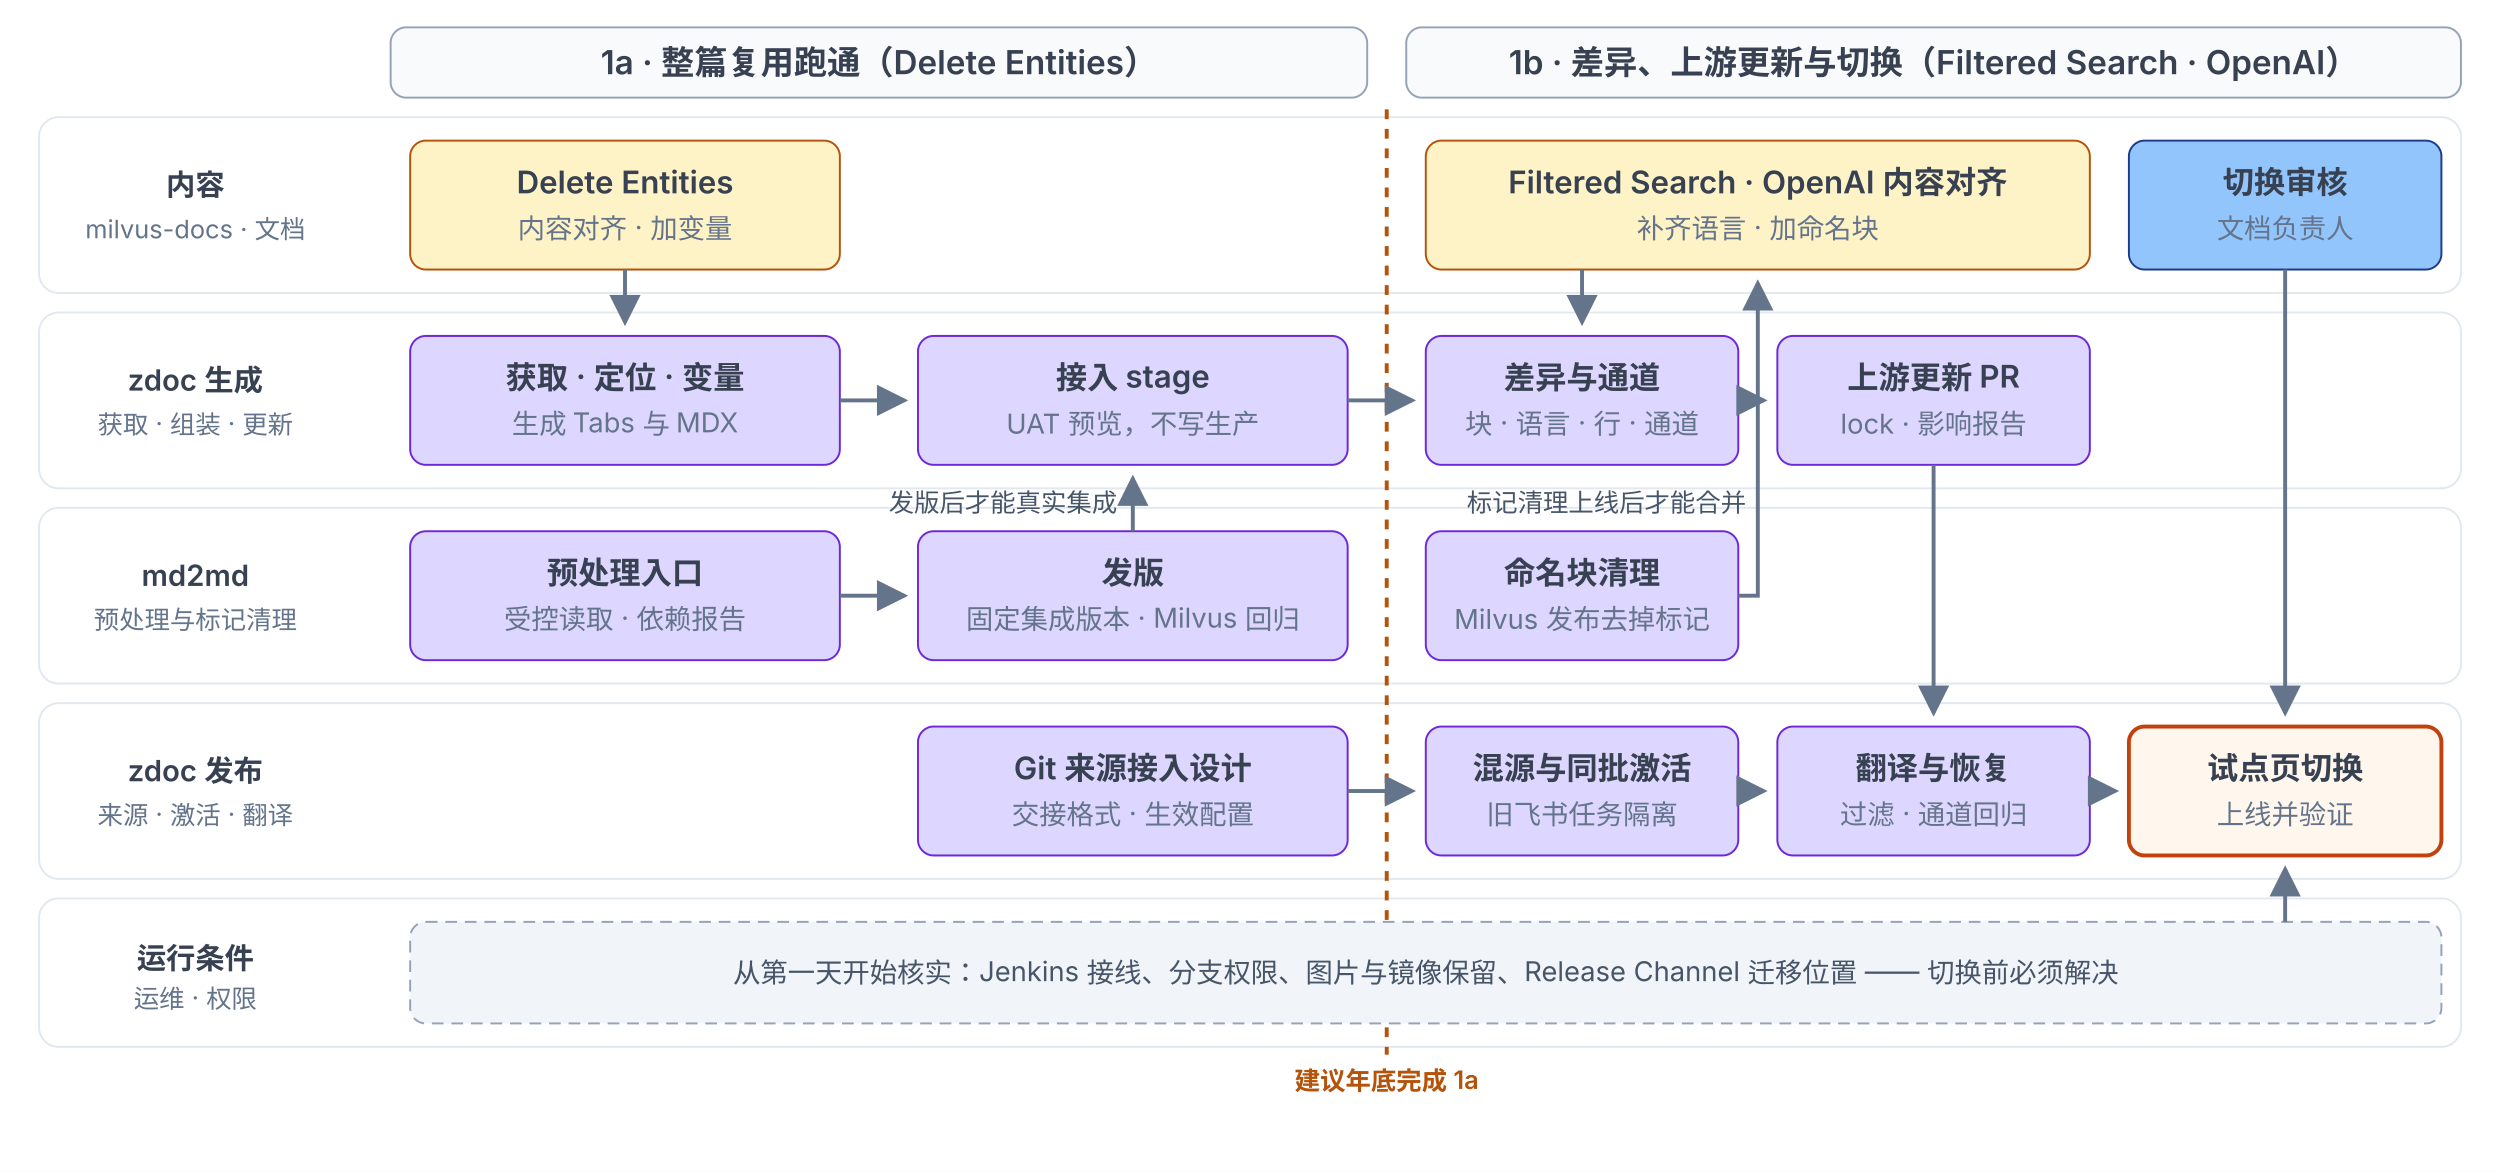
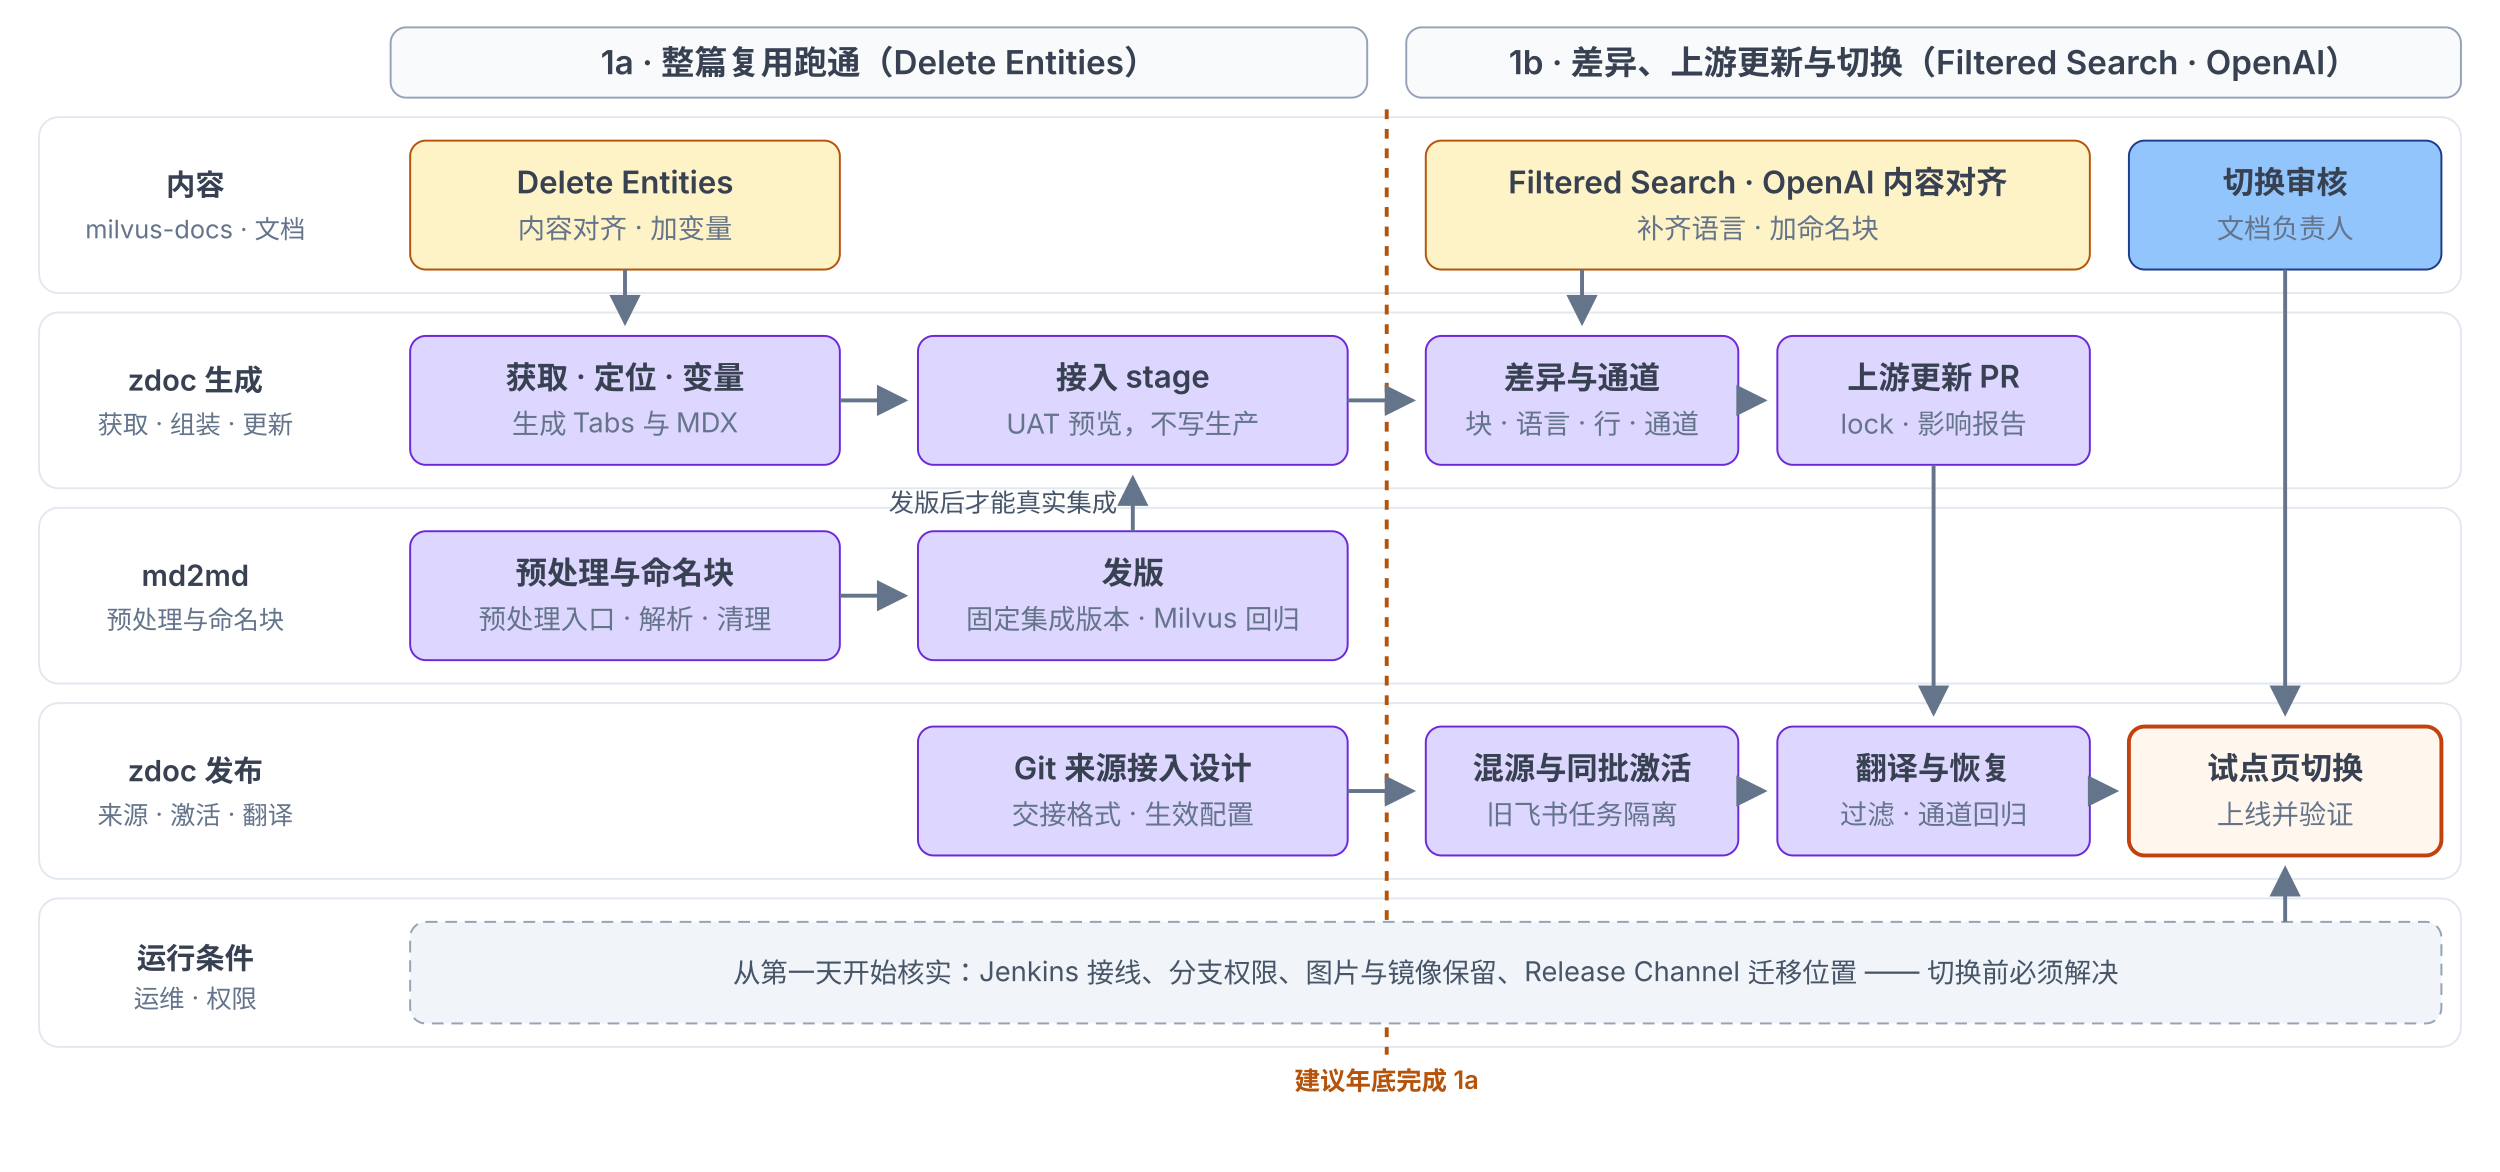
<svg xmlns="http://www.w3.org/2000/svg" width="768" height="360" viewBox="0 0 1280 600" role="img" aria-labelledby="title desc">
  <defs>
    <marker id="arrow" markerWidth="8" markerHeight="8" refX="7" refY="4" orient="auto">
      <path d="M0 0 L8 4 L0 8 Z" fill="#64748b" />
    </marker>
    <style>text{font-family:-apple-system,BlinkMacSystemFont,'PingFang SC','Microsoft YaHei',sans-serif;fill:#374151;}.h{font-size:16px;font-weight:600;text-anchor:middle;}.s{font-size:14px;text-anchor:middle;fill:#64748b;}.lane{font-size:15px;font-weight:600;text-anchor:middle;}.lane2{font-size:13px;text-anchor:middle;fill:#64748b;}.stage{font-size:17px;font-weight:600;text-anchor:middle;}.lbl{font-size:13px;fill:#475569;}.edge{fill:none;stroke:#64748b;stroke-width:2;marker-end:url(#arrow);}</style>
  </defs>
  <rect width="1280" height="600" fill="#ffffff" />
  <rect x="200" y="14" width="500" height="36" rx="8" fill="#f8fafc" stroke="#94a3b8" />
  <text x="450" y="38" class="stage">1a · 整篇复用跑通（Delete Entities）</text>
  <rect x="720" y="14" width="540" height="36" rx="8" fill="#f8fafc" stroke="#94a3b8" />
  <text x="990" y="38" class="stage">1b · 差异、上游更新与切换（Filtered Search · OpenAI）</text>
  <rect x="20" y="60" width="1240" height="90" rx="10" fill="#ffffff" stroke="#e2e8f0" />
  <rect x="20" y="160" width="1240" height="90" rx="10" fill="#ffffff" stroke="#e2e8f0" />
  <rect x="20" y="260" width="1240" height="90" rx="10" fill="#ffffff" stroke="#e2e8f0" />
  <rect x="20" y="360" width="1240" height="90" rx="10" fill="#ffffff" stroke="#e2e8f0" />
  <rect x="20" y="460" width="1240" height="76" rx="10" fill="#ffffff" stroke="#e2e8f0" />
  <text x="100" y="100" class="lane">内容</text>
  <text x="100" y="122" class="lane2">milvus-docs · 文档</text>
  <text x="100" y="200" class="lane">zdoc 生成</text>
  <text x="100" y="222" class="lane2">获取 · 组装 · 更新</text>
  <text x="100" y="300" class="lane">md2md</text>
-   <text x="100" y="322" class="lane2">预处理与标记清理</text>
+   <text x="100" y="322" class="lane2">预处理与命名块</text>
  <text x="100" y="400" class="lane">zdoc 发布</text>
  <text x="100" y="422" class="lane2">来源 · 激活 · 翻译</text>
  <text x="100" y="496" class="lane">运行条件</text>
  <text x="100" y="516" class="lane2">运维 · 权限</text>
  <path d="M710 56 V540" stroke="#b45309" stroke-width="2" stroke-dasharray="5 5" />
  <text x="710" y="558" class="lbl" style="text-anchor:middle;fill:#b45309;font-weight:600">建议年底完成 1a</text>
  <rect x="210" y="72" width="220" height="66" rx="8" fill="#fef3c7" stroke="#b45309" />
  <text x="320" y="99" class="h">Delete Entities</text>
  <text x="320" y="122" class="s">内容对齐 · 加变量</text>
  <rect x="730" y="72" width="340" height="66" rx="8" fill="#fef3c7" stroke="#b45309" />
  <text x="900" y="99" class="h">Filtered Search · OpenAI 内容对齐</text>
  <text x="900" y="122" class="s">补齐语言 · 加命名块</text>
  <rect x="1090" y="72" width="160" height="66" rx="8" fill="#93c5fd" stroke="#1e3a8a" />
  <text x="1170" y="99" class="h">切换审核</text>
  <text x="1170" y="122" class="s">文档负责人</text>
  <rect x="210" y="172" width="220" height="66" rx="8" fill="#ddd6fe" stroke="#6d28d9" />
  <text x="320" y="199" class="h">获取 · 定位 · 变量</text>
  <text x="320" y="222" class="s">生成 Tabs 与 MDX</text>
  <rect x="470" y="172" width="220" height="66" rx="8" fill="#ddd6fe" stroke="#6d28d9" />
  <text x="580" y="199" class="h">接入 stage</text>
  <text x="580" y="222" class="s">UAT 预览，不写生产</text>
  <rect x="730" y="172" width="160" height="66" rx="8" fill="#ddd6fe" stroke="#6d28d9" />
  <text x="810" y="199" class="h">差异与通道</text>
  <text x="810" y="222" class="s">块 · 语言 · 行 · 通道</text>
  <rect x="910" y="172" width="160" height="66" rx="8" fill="#ddd6fe" stroke="#6d28d9" />
  <text x="990" y="199" class="h">上游更新 PR</text>
  <text x="990" y="222" class="s">lock · 影响报告</text>
  <rect x="210" y="272" width="220" height="66" rx="8" fill="#ddd6fe" stroke="#6d28d9" />
-   <text x="320" y="299" class="h">预处理入口</text>
-   <text x="320" y="322" class="s">受控读取 · 依赖报告</text>
+   <text x="320" y="299" class="h">预处理与命名块</text>
+   <text x="320" y="322" class="s">预处理入口 · 解析 · 清理</text>
  <rect x="470" y="272" width="220" height="66" rx="8" fill="#ddd6fe" stroke="#6d28d9" />
  <text x="580" y="299" class="h">发版</text>
  <text x="580" y="322" class="s">固定集成版本 · Milvus 回归</text>
-   <rect x="730" y="272" width="160" height="66" rx="8" fill="#ddd6fe" stroke="#6d28d9" />
-   <text x="810" y="299" class="h">命名块清理</text>
-   <text x="810" y="322" class="s">Milvus 发布去掉标记</text>
  <rect x="470" y="372" width="220" height="66" rx="8" fill="#ddd6fe" stroke="#6d28d9" />
  <text x="580" y="399" class="h">Git 来源接入设计</text>
  <text x="580" y="422" class="s">交接格式 · 生效配置</text>
  <rect x="730" y="372" width="160" height="66" rx="8" fill="#ddd6fe" stroke="#6d28d9" />
  <text x="810" y="399" class="h">混源与同批激活</text>
  <text x="810" y="422" class="s">旧飞书任务隔离</text>
  <rect x="910" y="372" width="160" height="66" rx="8" fill="#ddd6fe" stroke="#6d28d9" />
  <text x="990" y="399" class="h">翻译与恢复</text>
  <text x="990" y="422" class="s">过滤 · 通道回归</text>
  <rect x="1090" y="372" width="160" height="66" rx="8" fill="#fff7ed" stroke="#c2410c" stroke-width="2" />
  <text x="1170" y="399" class="h">试点页切换</text>
  <text x="1170" y="422" class="s">上线并验证</text>
  <rect x="210" y="472" width="1040" height="52" rx="8" fill="#f1f5f9" stroke="#94a3b8" stroke-dasharray="6 4" />
  <text x="730" y="503" class="s" style="fill:#475569">从第一天开始核实：Jenkins 接线、分支权限、图片与镜像保留、Release Channel 迁移位置 —— 切换前必须解决</text>
  <path class="edge" d="M320 138 V165" />
  <path class="edge" d="M430 205 H463" />
  <path class="edge" d="M430 305 H463" />
  <path class="edge" d="M580 272 V245" />
  <path class="edge" d="M690 205 H723" />
  <path class="edge" d="M810 138 V165" />
  <path class="edge" d="M890 205 H903" />
  <path class="edge" d="M690 405 H723" />
  <path class="edge" d="M890 405 H903" />
  <path class="edge" d="M1070 405 H1083" />
  <path class="edge" d="M990 238 V365" />
  <path class="edge" d="M1170 138 V365" />
  <path class="edge" d="M1170 472 V445" />
-   <path class="edge" d="M890 305 H900 V145" />
-   <text x="894" y="262" class="lbl" style="text-anchor:end">标记清理上线后才能合并</text>
  <text x="572" y="262" class="lbl" style="text-anchor:end">发版后才能真实集成</text>
</svg>
